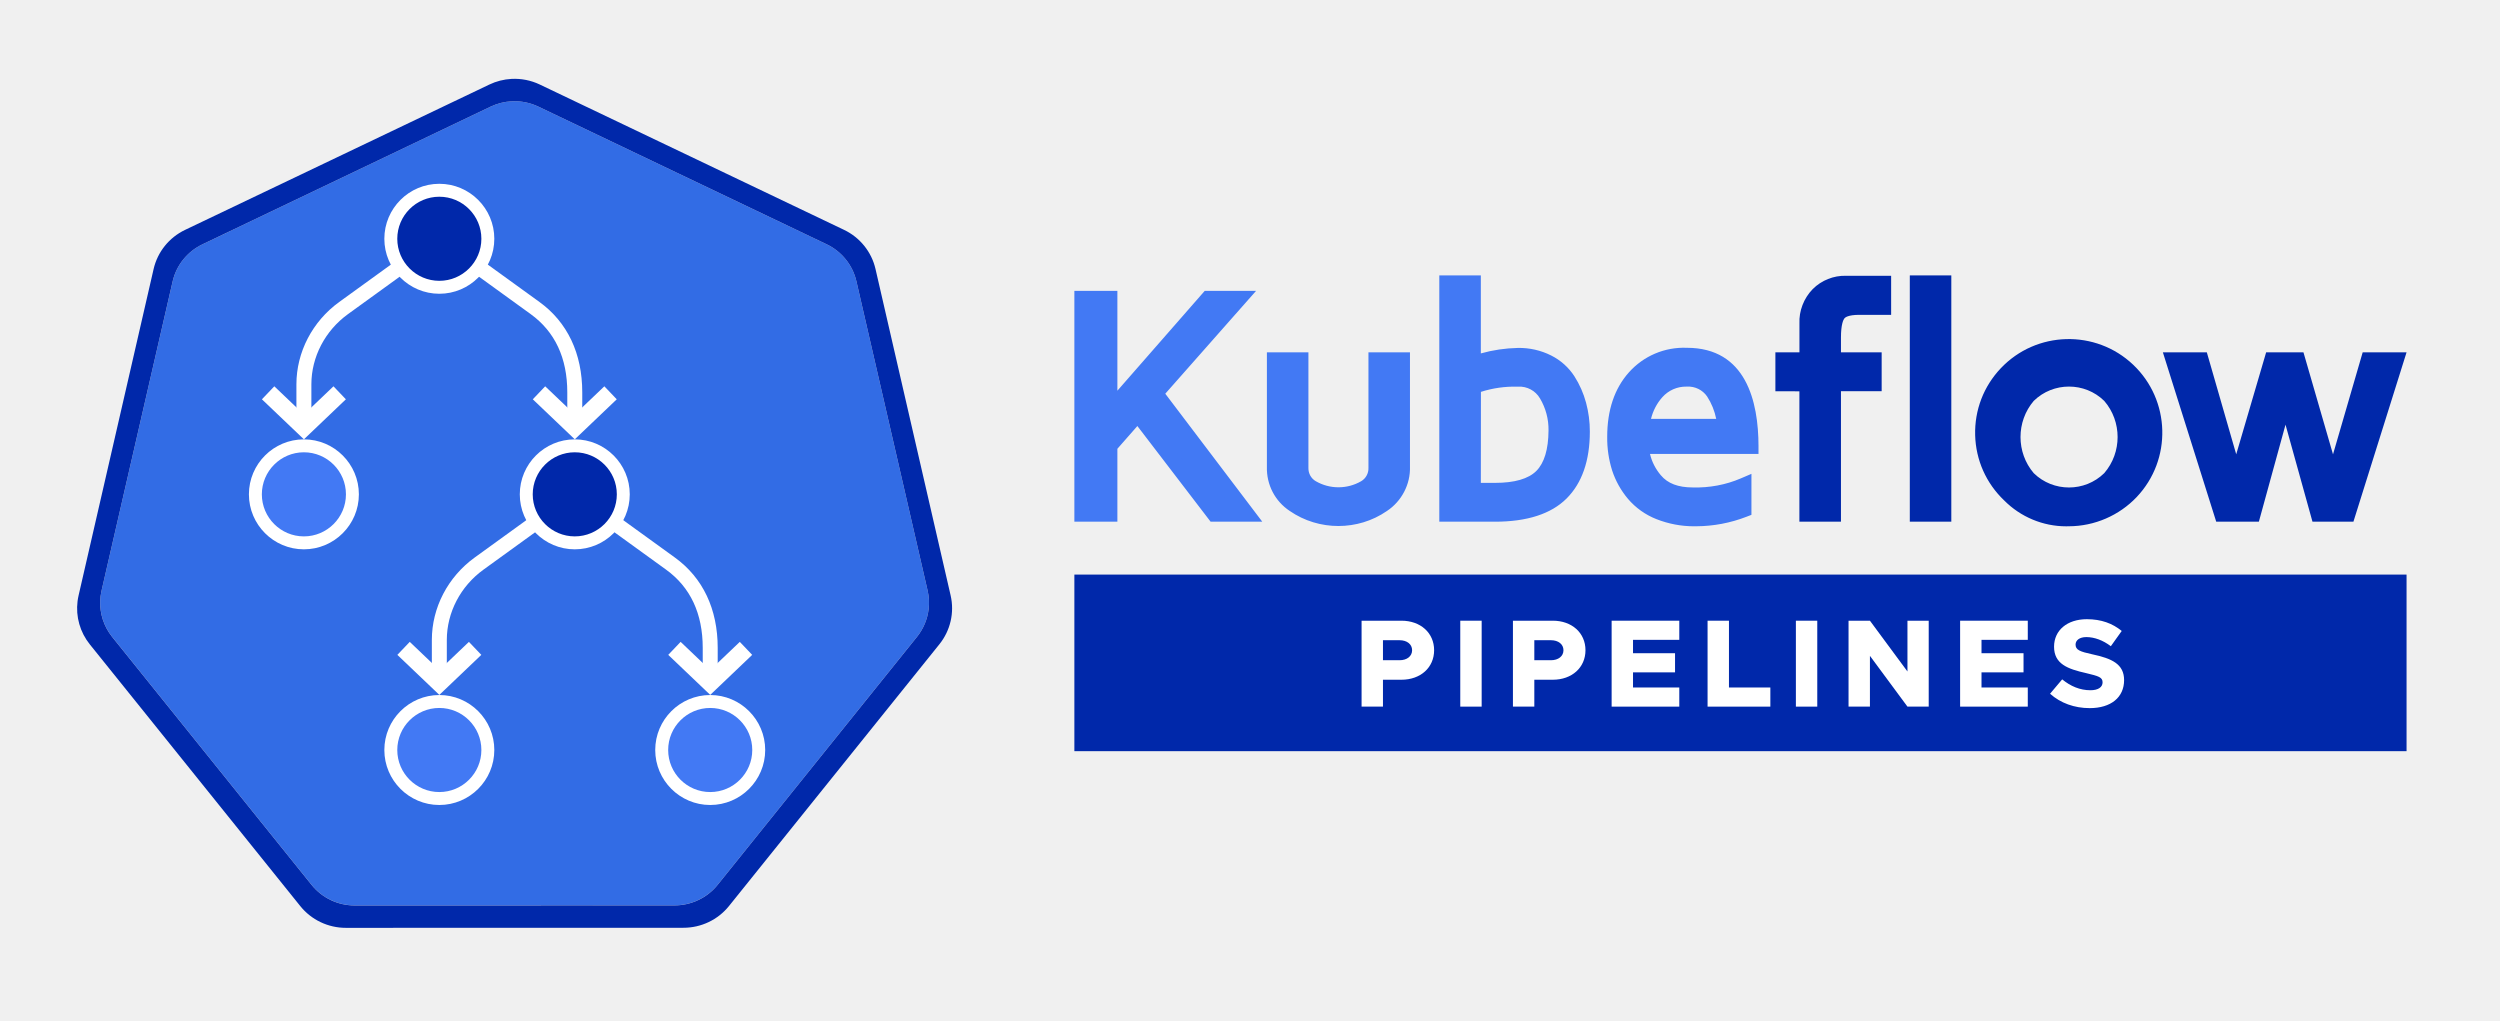
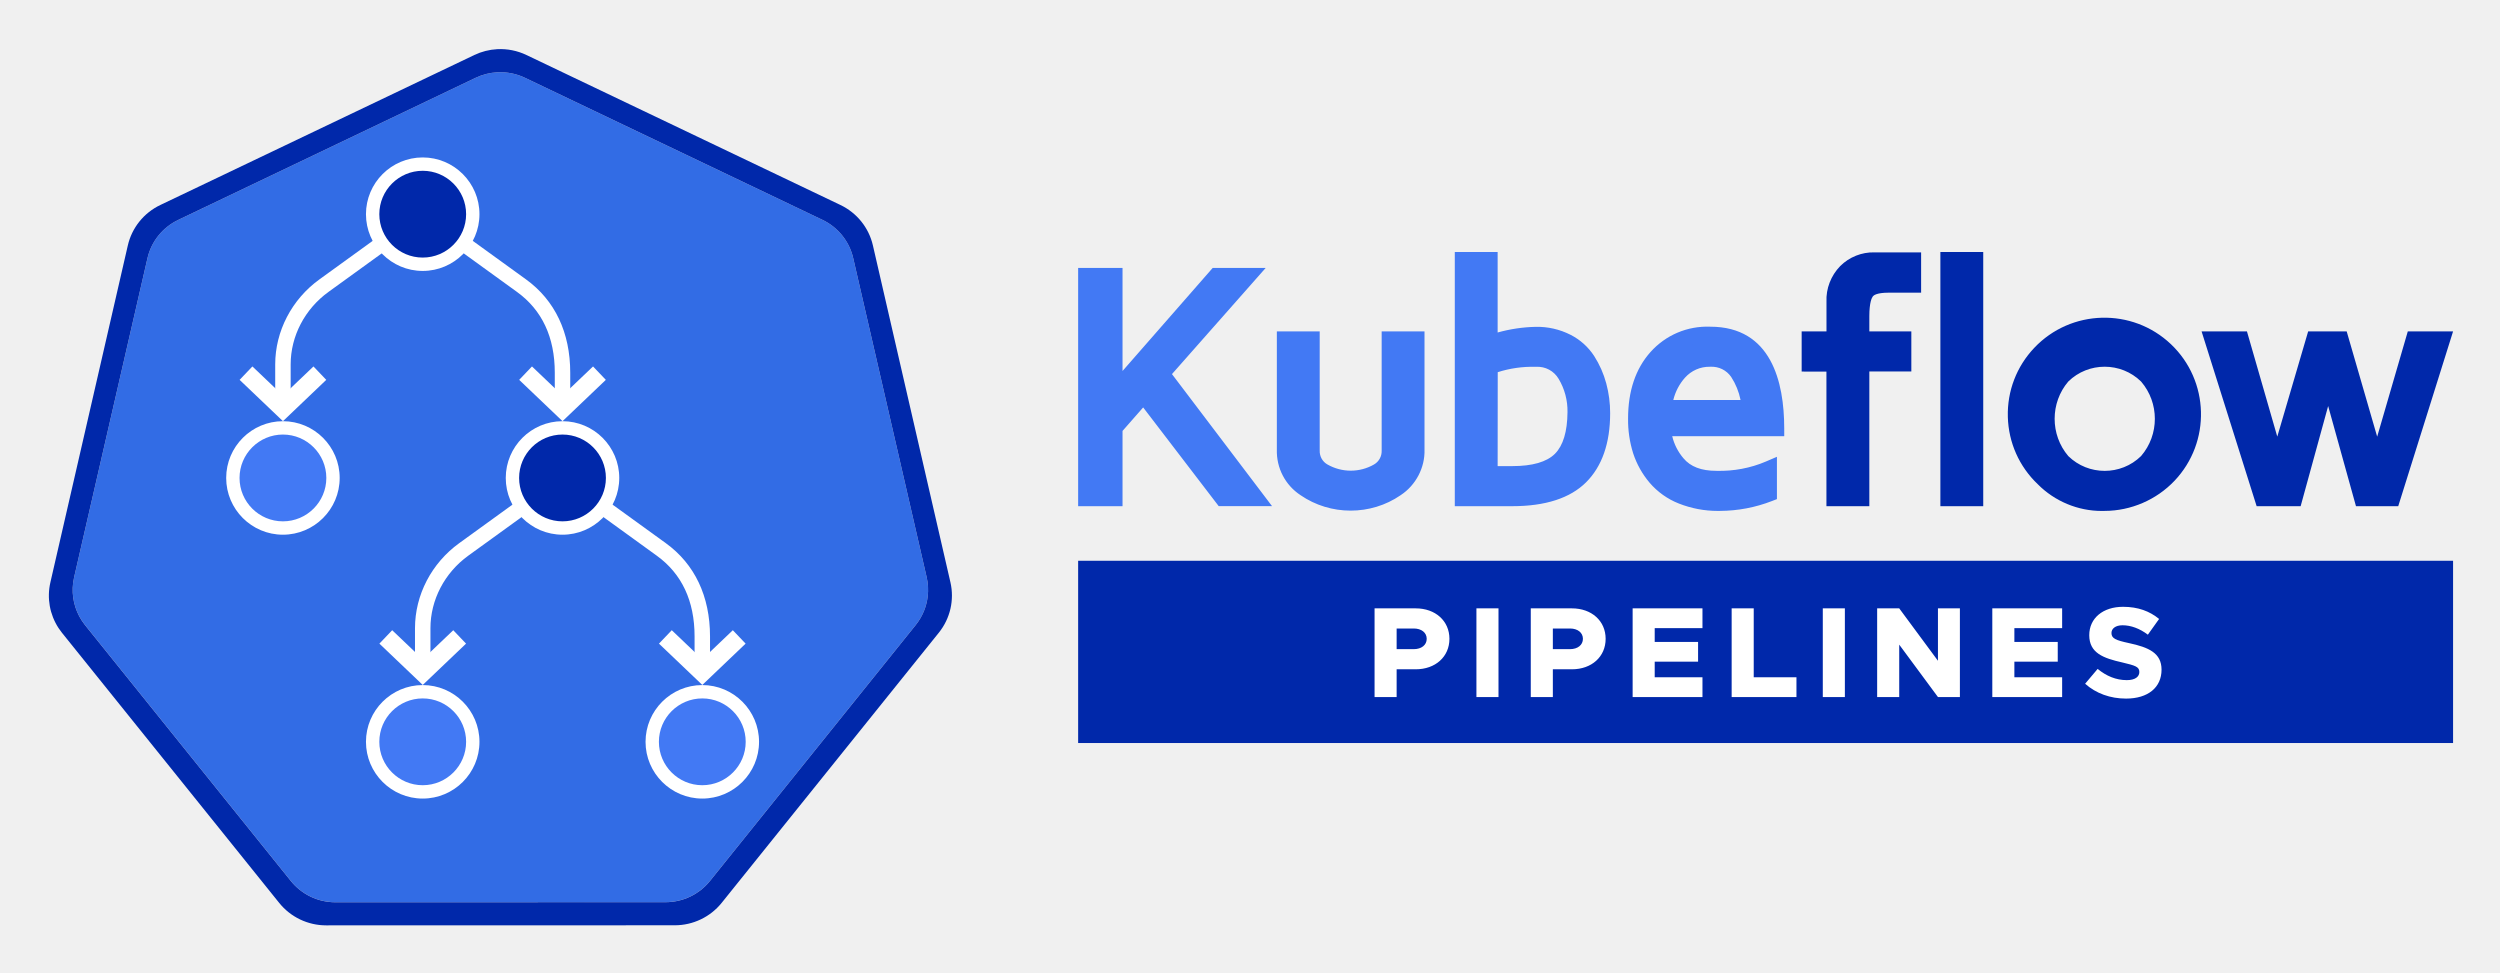
- <svg xmlns="http://www.w3.org/2000/svg" id="Layer_1" data-name="Layer 1" viewBox="0 0 835.087 340.972">
+ <svg xmlns="http://www.w3.org/2000/svg" role="img" viewBox="9.94 10.44 809.12 314.62">
  <defs>
-     <style>
-       .cls-1 {
-         fill: none;
-       }
- 
-       .cls-2 {
-         fill: #0028aa;
-       }
- 
-       .cls-3 {
-         fill: #4279f4;
-       }
- 
-       .cls-4 {
-         fill: #fff;
-       }
- 
-       .cls-5 {
-         fill: #326ce5;
-       }
-     </style>
+     <style>.cls-2{fill:#0028aa}.cls-3{fill:#4279f4}.cls-4{fill:#fff}</style>
  </defs>
+   <path d="M361.45 171.693V99.735h9.224v37.618l32.91-37.618h10.284l-27.945 31.657 30.532 40.286h-10.815l-25.582-33.424-9.385 10.686v22.754h-9.224zm64.31-15.732v-35.69h8.726v35.979c-.081 2.769 1.371 5.358 3.776 6.733 5.469 3.158 12.207 3.158 17.676 0 2.388-1.389 3.824-3.972 3.744-6.733v-35.979h8.726v35.658c.154 5.075-2.342 9.864-6.588 12.647-8.889 6.118-20.631 6.118-29.52 0-4.221-2.785-6.696-7.56-6.54-12.614zm57.593 15.732V94.56h8.726v27.013a47.067 47.067 0 0 1 14.977-2.78 21.051 21.051 0 0 1 9.963 2.266 17.211 17.211 0 0 1 6.717 6.01 29.038 29.038 0 0 1 3.583 8.131 34.164 34.164 0 0 1 1.173 8.967c0 9.031-2.346 15.882-7.038 20.553-4.692 4.671-12.095 6.996-22.208 6.974h-15.893zm8.726-7.826h7.312c7.253 0 12.459-1.58 15.619-4.74s4.767-8.254 4.821-15.282a22.835 22.835 0 0 0-3.214-12.084c-1.994-3.391-5.713-5.387-9.642-5.174a39.739 39.739 0 0 0-14.864 2.475l-.032 34.806zm47.357-17.982c0-8.26 2.191-14.848 6.572-19.765 4.393-4.928 10.759-7.633 17.355-7.376 14.302 0 21.458 10.102 21.469 30.307h-36.67a19.765 19.765 0 0 0 4.66 11.361c2.775 3.332 7.006 4.992 12.695 4.982a40.045 40.045 0 0 0 16.953-3.214v8.035a44.576 44.576 0 0 1-15.844 3.005 31.866 31.866 0 0 1-12.373-2.201 21.388 21.388 0 0 1-8.485-6.042 26.049 26.049 0 0 1-4.821-8.645 33.489 33.489 0 0 1-1.511-10.445zm9.031-3.407h27.736a23.96 23.96 0 0 0-3.808-11.441c-2.033-2.953-5.45-4.643-9.031-4.467-3.801-.051-7.439 1.543-9.979 4.371-2.86 3.2-4.578 7.257-4.885 11.538h-.032z" class="cls-3" />
+   <path d="M565.87 175.8c-4.291 0-8.525-.802-12.56-2.389-3.661-1.431-6.948-3.772-9.501-6.766-2.377-2.823-4.158-6.018-5.307-9.511-1.145-3.677-1.693-7.453-1.639-11.265.003-8.864 2.434-16.082 7.224-21.458 4.921-5.522 11.977-8.528 19.374-8.235 19.754-.002 23.932 17.877 23.94 32.876l.001 2.573H551.151c.625 2.615 1.854 5.04 3.627 7.123 2.291 2.75 5.78 4.077 10.683 4.077h.049c5.481.147 10.973-.878 15.946-3.007l3.583-1.535v13.694l-1.643.636c-5.364 2.078-11.002 3.147-16.758 3.179-.257.007-.513.009-.77.009zm-3.298-54.5c-5.653 0-10.922 2.355-14.645 6.531-3.929 4.409-5.921 10.483-5.921 18.055v.037c-.048 3.273.421 6.518 1.394 9.643.929 2.826 2.391 5.448 4.333 7.754 1.994 2.339 4.575 4.178 7.454 5.303 3.642 1.433 7.463 2.106 11.38 2.026 4.582-.026 9.048-.777 13.33-2.235v-2.527c-4.653 1.509-9.589 2.224-14.459 2.076-.02.001-.041.001-.061.001-6.352 0-11.268-1.988-14.532-5.906-3.078-3.617-4.899-8.056-5.249-12.819l-.203-2.759h36.822c-.868-25.166-14.332-25.166-18.853-25.166a20.473 20.473 0 0 0-.79-.015zm-115.497 54.405c-5.685.001-11.376-1.668-16.232-5.011-4.95-3.266-7.824-8.797-7.654-14.771v-38.223h13.868v38.55c-.054 1.9.897 3.596 2.481 4.501 4.669 2.696 10.457 2.696 15.116.006 1.567-.911 2.512-2.611 2.459-4.432l-.001-38.625h13.868v38.229c.178 5.848-2.791 11.548-7.751 14.796-4.819 3.317-10.484 4.979-16.154 4.979zm-18.744-52.863l-.001 33.198c-.129 4.194 1.884 8.078 5.386 10.39 7.999 5.505 18.689 5.503 26.646.027 3.522-2.308 5.602-6.301 5.476-10.45l-.001-33.165h-3.583v33.408c.106 3.633-1.818 7.093-5.023 8.956-6.253 3.61-14.012 3.61-20.255.005-3.226-1.844-5.169-5.309-5.061-9.035l-.001-33.333h-3.584zm71.051 51.423c-.048 0-.094 0-.142-.001H480.781V91.989h13.868V118.052c4.02-1.127 8.159-1.741 12.351-1.83 3.881-.077 7.731.797 11.179 2.543 3.129 1.569 5.798 3.958 7.712 6.903 1.759 2.752 3.071 5.73 3.911 8.867.844 3.139 1.269 6.383 1.26 9.638 0 9.692-2.623 17.22-7.795 22.369-5.149 5.125-13.185 7.724-23.886 7.724zm-13.458-5.142h13.454c9.297 0 16.111-2.095 20.262-6.227 4.168-4.148 6.281-10.45 6.281-18.73.007-2.806-.358-5.596-1.085-8.298-.704-2.629-1.803-5.123-3.267-7.415-1.405-2.164-3.381-3.931-5.703-5.096-2.707-1.37-5.712-2.049-8.755-1.994-4.842.102-9.605.986-14.159 2.628l-3.443 1.242V97.131h-3.584v71.992zm-112.679 5.141h-14.366V97.164h14.366v33.346l29.172-33.346h17.151l-30.324 34.352L421.63 174.247h-17.259l-24.449-31.942-6.677 7.603v24.357zm-9.224-5.141h4.081v-21.154l12.092-13.768 26.716 34.905h4.37l-28.678-37.839 25.566-28.962h-3.418l-36.648 41.891v-41.891h-4.081v66.817zm135.368-2.684h-9.885l.036-39.166 1.674-.622c5.051-1.876 10.345-2.758 15.727-2.637 4.871-.212 9.416 2.238 11.89 6.444 2.414 4.052 3.651 8.702 3.568 13.433-.058 7.669-1.933 13.415-5.573 17.054-3.644 3.645-9.511 5.495-17.437 5.495zm-4.738-5.143h4.738c6.512 0 11.156-1.341 13.801-3.987 2.652-2.651 4.021-7.188 4.068-13.483.066-3.799-.92-7.507-2.852-10.749-1.521-2.586-4.309-4.082-7.294-3.923l-.103.006-.103-.002c-4.167-.109-8.274.476-12.228 1.737l-.028 30.402zm84.299-16.245h-30.485v-2.574l-2.532-.182c.346-4.823 2.31-9.463 5.532-13.067 3.022-3.365 7.352-5.249 11.851-5.229 4.478-.193 8.653 1.891 11.194 5.581 2.496 3.844 3.954 8.226 4.256 12.728l.184 2.743zm-27.456-5.143h21.777c-.529-2.652-1.558-5.194-3.035-7.471-1.5-2.177-4.017-3.442-6.749-3.299l-.08.004-.08-.001c-3.086-.048-5.987 1.241-8.031 3.517-1.843 2.062-3.149 4.57-3.801 7.249z" class="cls-3" />
  <g>
+     <path d="M595.613 128.129v-7.858h8.035v-12.197c-.16-3.615 1.183-7.134 3.712-9.722 2.419-2.419 5.723-3.743 9.143-3.664h12.631v7.906h-8.035c-3.551 0-5.897.723-7.022 2.153s-1.703 4.098-1.703 8.035v7.488h13.595v7.826h-13.595v43.596h-8.742v-43.548l-8.019-.016zm44.898 43.564V94.56h8.726v77.133h-8.726zm30.773-6.347c-11.502-10.906-11.985-29.072-1.078-40.574 10.906-11.502 29.072-11.985 40.574-1.078 11.502 10.906 11.985 29.072 1.078 40.574-5.404 5.699-12.907 8.934-20.76 8.952-7.413.25-14.594-2.604-19.814-7.874zm6.171-33.183c-6.854 7.939-6.854 19.701 0 27.639 7.562 7.5 19.756 7.5 27.318 0 6.902-7.92 6.902-19.719 0-27.639-7.562-7.5-19.756-7.5-27.318 0v-0zm48.53-11.891h9.24l11.731 40.688 11.94-40.688h8.613l11.795 40.72 11.843-40.72h9.224l-16.134 51.422h-9.834l-10.975-39.499-10.847 39.499h-10.397l-16.198-51.422z" class="cls-2" />
+     <path d="M690.145 175.808c-7.679 0-15.184-3.111-20.66-8.625-6.043-5.744-9.492-13.496-9.714-21.833-.222-8.35 2.822-16.286 8.569-22.347 11.864-12.513 31.695-13.04 44.208-1.175 12.512 11.864 13.039 31.696 1.175 44.209-5.86 6.179-14.104 9.735-22.62 9.755-.319.01-.639.016-.958.016zm.893-57.405c-6.925 0-13.837 2.729-18.967 8.138-4.802 5.064-7.345 11.695-7.16 18.673.185 6.976 3.077 13.464 8.141 18.266l.058.057c4.7 4.744 11.242 7.344 17.9 7.114 7.196-.018 14.085-2.989 18.982-8.152 9.913-10.454 9.472-27.025-.982-36.939-5.045-4.783-11.514-7.156-17.972-7.156zm95.085 55.861H772.447l-9.007-32.413-8.901 32.413h-14.243l-17.817-56.564h14.68l9.817 34.054 9.993-34.054h12.47l9.868 34.068 9.909-34.068h14.655l-17.747 56.564zm-6.508-5.142h2.732l14.52-46.28h-3.792l-13.46 46.28zm-3.26 0h2.626l-13.405-46.28h-2.08l12.859 46.28zm-29.116 0h3.38l12.709-46.28h-2.508l-13.581 46.28zm-3.171 0h2.564l-13.343-46.28h-3.8l14.578 46.28zm-92.26 5.142h-13.868V91.989h13.868v82.275zm-8.725-5.142h3.583V97.131h-3.583v71.991zm-28.138 5.142h-13.884v-43.553l-8.019-.016v-12.995h8.035v-9.625c-.189-4.194 1.43-8.434 4.444-11.519 2.924-2.924 6.959-4.535 11.043-4.437l15.142-.001v13.048h-10.606c-3.786 0-4.785.897-5.002 1.172-.347.441-1.153 1.952-1.153 6.445v4.917h13.595v12.968h-13.595v43.596zm-8.742-5.142h3.6v-43.596h13.595v-2.684h-13.595v-10.059c0-4.548.737-7.696 2.254-9.624 1.659-2.109 4.617-3.135 9.043-3.135h5.464V97.26h-10.059c-2.795-.074-5.413.997-7.326 2.911-2.003 2.05-3.09 4.897-2.962 7.79l.003 14.882h-8.035v2.721l8.019.016v43.543zm84.911-1.149c-5.604 0-11.204-2.115-15.47-6.345l-.135-.146c-7.629-8.836-7.629-22.163 0-30.999l.135-.145c8.53-8.461 22.409-8.461 30.939 0l.128.136c7.705 8.842 7.705 22.176 0 31.018l-.128.137c-4.265 4.229-9.868 6.345-15.47 6.345zm-11.778-9.926c6.515 6.388 17.043 6.388 23.56-.005 5.944-6.892 5.944-17.228 0-24.119-6.515-6.391-17.043-6.392-23.56-.005-5.888 6.896-5.888 17.233 0 24.128z" class="cls-2" />
+   </g>
+   <g>
+     <path d="M358.879 191.931h444.993v58.987H358.879z" class="cls-2" />
+     <path d="M454.814 207.336h13.327c6.351 0 10.904 4.052 10.904 9.859 0 5.808-4.553 9.86-10.904 9.86h-6.183v8.983h-7.144v-28.701zm12.7 13.201c2.465 0 4.178-1.336 4.178-3.343 0-2.005-1.713-3.341-4.178-3.341h-5.556v6.684h5.556zm20.267-13.201h7.144v28.701h-7.144v-28.701zm17.591 0h13.327c6.351 0 10.904 4.052 10.904 9.859 0 5.808-4.553 9.86-10.904 9.86h-6.183v8.983h-7.144v-28.701zm12.7 13.201c2.465 0 4.178-1.336 4.178-3.343 0-2.005-1.713-3.341-4.178-3.341h-5.556v6.684h5.556zm27.41-6.81v4.47h14.037v6.393h-14.037v5.055h15.458v6.392h-22.602v-28.701h22.602v6.392h-15.458zm45.876 15.918v6.392h-20.972v-28.701h7.144v22.31h13.828zm8.527-22.31h7.144v28.701h-7.144v-28.701zm17.591 0h7.144l12.534 16.962v-16.962h7.102v28.701h-7.102l-12.534-16.962v16.962h-7.144v-28.701zm44.413 6.392v4.47h14.037v6.393h-14.037v5.055h15.458v6.392h-22.602v-28.701h22.602v6.392h-15.458zm22.897 18.006l4.053-4.804c2.799 2.298 5.933 3.634 9.442 3.634 2.674 0 4.052-1.086 4.052-2.632 0-1.713-1.336-2.089-5.514-3.091-6.141-1.379-10.695-3.05-10.695-8.816 0-5.514 4.428-9.191 10.946-9.191 4.847 0 8.606 1.421 11.656 3.927l-3.635 5.097c-2.632-2.005-5.514-3.05-8.188-3.05-2.299 0-3.593 1.087-3.593 2.507 0 1.755 1.378 2.339 5.64 3.259 6.434 1.378 10.569 3.217 10.569 8.606 0 5.765-4.386 9.358-11.489 9.358-5.097 0-9.734-1.671-13.244-4.805z" class="cls-4" />
+   </g>
+   <g>
+     <path fill="none" d="M239.711 295.561c-3.496 4.337-8.792 6.861-14.391 6.857l-106.841.025c-5.601.001-10.897-2.527-14.391-6.869l-66.623-82.836a18.256 18.256 0 0 1-1.046-1.453c-2.366-3.62-3.352-7.936-2.821-12.179-.536 4.248.449 8.571 2.819 12.196a18.257 18.257 0 0 0 1.046 1.453l66.623 82.836c3.493 4.342 8.79 6.87 14.391 6.869l106.841-.025c5.599.004 10.895-2.519 14.391-6.857l66.599-82.848c2.185-2.716 3.516-5.956 3.902-9.327-.389 3.365-1.718 6.599-3.899 9.309l-66.599 82.848z" />
+     <path fill="#326ce5" d="M309.864 197.282L286.081 93.974c-1.247-5.416-4.912-9.974-9.959-12.384l-96.266-45.967c-2.777-1.327-5.846-1.941-8.925-1.785l0.0 0c-2.448.123-4.846.73-7.054 1.785L67.623 81.615c-5.047 2.41-8.712 6.968-9.959 12.384L33.918 197.306a18.106 18.106 0 0 0-.32 1.8c-.531 4.243.455 8.559 2.821 12.179.325.501.674.986 1.046 1.453l66.623 82.836c3.493 4.342 8.79 6.87 14.391 6.869l106.841-.025c5.599.004 10.895-2.519 14.391-6.857l66.599-82.848c2.181-2.711 3.511-5.944 3.899-9.309.232-2.022.123-4.091-.344-6.122z" />
+     <path d="M317.546 198.906L292.445 89.838c-1.32-5.713-5.189-10.519-10.513-13.061l-101.621-48.539c-2.934-1.402-6.177-2.049-9.43-1.884-2.581.135-5.109.78-7.435 1.896L61.825 76.789c-5.327 2.544-9.197 7.356-10.513 13.073L26.248 198.919c-1.173 5.079-.223 10.412 2.634 14.785a19.285 19.285 0 0 0 1.108 1.526l70.329 87.452c3.688 4.583 9.279 7.252 15.191 7.251l112.787-.025c5.91.004 11.501-2.66 15.191-7.238l70.304-87.464c3.686-4.584 5.068-10.582 3.755-16.299zm-11.239 13.825l-66.599 82.848c-3.496 4.337-8.792 6.861-14.391 6.857l-106.841.025c-5.601.001-10.897-2.527-14.391-6.869l-66.623-82.836a18.257 18.257 0 0 1-1.046-1.453c-2.369-3.625-3.355-7.948-2.819-12.196a18.106 18.106 0 0 1 .32-1.8L57.664 93.999c1.247-5.416 4.912-9.974 9.959-12.384L163.877 35.623c2.208-1.055 4.606-1.662 7.054-1.785l-0-0c3.079-.156 6.148.458 8.925 1.785l96.266 45.967c5.047 2.41 8.712 6.968 9.959 12.384l23.783 103.308c.468 2.031.576 4.101.344 6.122-.386 3.371-1.717 6.611-3.902 9.327z" class="cls-2" />
    <g>
+       <path d="M239.737 225.268h-5v-8.846c0-11.466-4.115-20.257-12.23-26.13l-31.976-23.139 2.932-4.051 31.976 23.139c9.354 6.77 14.299 17.206 14.299 30.181v8.846z" class="cls-4" />
+       <path d="M237.241 232.122l-14.028-13.373 4.141-4.343 9.885 9.425 9.878-9.423 4.141 4.342-14.017 13.372zm-87.988-4.145h-5v-14.231c0-10.743 5.346-21.025 14.299-27.505l31.976-23.139 2.932 4.051-31.976 23.139c-7.658 5.542-12.23 14.31-12.23 23.454v14.231z" class="cls-4" />
+       <path d="M146.758 232.122l-14.027-13.373 4.14-4.343 9.885 9.425 9.879-9.423 4.141 4.342-14.018 13.372z" class="cls-4" />
+       <circle cx="237.236" cy="250.528" r="16.206" class="cls-3" pointer-events="all" />
+       <path d="M237.236 268.896c10.128 0 18.367-8.24 18.367-18.367s-8.24-18.367-18.367-18.367-18.367 8.24-18.367 18.367 8.24 18.367 18.367 18.367zm0-32.413c7.745 0 14.045 6.301 14.045 14.045s-6.301 14.045-14.045 14.045-14.045-6.301-14.045-14.045 6.301-14.045 14.045-14.045z" class="cls-4" />
+       <circle cx="146.751" cy="250.528" r="16.206" class="cls-3" pointer-events="all" />
+       <path d="M146.751 268.896c-10.128 0-18.367-8.24-18.367-18.367s8.24-18.367 18.367-18.367 18.367 8.24 18.367 18.367-8.24 18.367-18.367 18.367zm0-32.413c-7.745 0-14.045 6.301-14.045 14.045s6.301 14.045 14.045 14.045 14.045-6.301 14.045-14.045-6.301-14.045-14.045-14.045z" class="cls-4" />
+       <circle cx="191.994" cy="165.128" r="16.206" class="cls-2" pointer-events="all" />
+       <path d="M191.994 183.495c-10.128 0-18.367-8.24-18.367-18.367s8.24-18.367 18.367-18.367 18.367 8.24 18.367 18.367-8.24 18.367-18.367 18.367zm0-32.413c-7.745 0-14.045 6.301-14.045 14.045s6.301 14.045 14.045 14.045 14.045-6.301 14.045-14.045-6.301-14.045-14.045-14.045z" class="cls-4" />
+       <path d="M194.494 139.9h-5v-8.846c0-11.466-4.115-20.257-12.23-26.13L145.288 81.785l2.932-4.051 31.976 23.14c9.354 6.77 14.299 17.206 14.299 30.181v8.846z" class="cls-4" />
+       <path d="M191.998 146.754l-14.027-13.373 4.141-4.343 9.884 9.425 9.879-9.423 4.141 4.342-14.018 13.372zm-87.987-4.145h-5v-14.231c0-10.743 5.346-21.025 14.299-27.504l31.976-23.14 2.932 4.051-31.976 23.14c-7.658 5.542-12.23 14.31-12.23 23.454v14.231z" class="cls-4" />
      <g>
-         <path class="cls-3" d="M361.45,171.693v-71.959h9.224v37.618l32.91-37.618h10.284l-27.945,31.657,30.532,40.286h-10.815l-25.582-33.424-9.385,10.686v22.754h-9.224ZM425.76,155.961v-35.69h8.726v35.979c-.081,2.769,1.371,5.358,3.776,6.733,5.469,3.158,12.207,3.158,17.676,0,2.388-1.389,3.824-3.972,3.744-6.733v-35.979h8.726v35.658c.154,5.075-2.342,9.864-6.588,12.647-8.889,6.118-20.631,6.118-29.52,0-4.221-2.785-6.696-7.56-6.54-12.614ZM483.353,171.693v-77.133h8.726v27.013c4.808-1.734,9.867-2.673,14.977-2.78,3.457-.074,6.878.704,9.963,2.266,2.733,1.371,5.052,3.446,6.717,6.01,1.605,2.51,2.813,5.253,3.583,8.131.787,2.924,1.181,5.939,1.173,8.967 0,9.031-2.346,15.882-7.038,20.553-4.692,4.671-12.095,6.996-22.208,6.974h-15.893ZM492.078,163.868h7.312c7.253,0,12.459-1.58,15.619-4.74s4.767-8.254,4.821-15.282c.074-4.249-1.039-8.434-3.214-12.084-1.994-3.391-5.713-5.387-9.642-5.174-5.067-.131-10.113.709-14.864,2.475l-.032,34.806ZM539.435,145.886c0-8.26,2.191-14.848,6.572-19.765,4.393-4.928,10.759-7.633,17.355-7.376,14.302,0,21.458,10.102,21.469,30.307h-36.67c.308,4.186,1.94,8.165,4.66,11.361,2.775,3.332,7.006,4.992,12.695,4.982,5.817.173,11.603-.923,16.953-3.214v8.035c-5.055,1.957-10.424,2.975-15.844,3.005-4.23.095-8.436-.654-12.373-2.202-3.283-1.284-6.198-3.36-8.485-6.042-2.145-2.547-3.781-5.482-4.821-8.645-1.052-3.38-1.562-6.905-1.511-10.445ZM548.466,142.479h27.736c-.273-4.076-1.584-8.015-3.808-11.441-2.033-2.953-5.45-4.643-9.031-4.467-3.801-.051-7.439,1.543-9.979,4.371-2.86,3.2-4.578,7.257-4.885,11.538h-.032Z" />
-         <path class="cls-3" d="M565.87,175.8c-4.291,0-8.525-.802-12.56-2.389-3.661-1.431-6.948-3.772-9.501-6.766-2.377-2.823-4.158-6.018-5.307-9.511-1.145-3.677-1.693-7.453-1.639-11.265.003-8.864,2.434-16.082,7.224-21.458,4.921-5.522,11.977-8.528,19.374-8.235,19.754-.002,23.932,17.877,23.94,32.876l.001,2.573h-36.252c.624,2.615,1.854,5.04,3.627,7.123,2.291,2.75,5.78,4.077,10.683,4.077h.049c5.481.147,10.973-.878,15.946-3.007l3.583-1.535v13.694l-1.643.636c-5.364,2.078-11.002,3.147-16.758,3.179-.257.007-.513.009-.77.009ZM562.572,121.3c-5.653,0-10.923,2.355-14.645,6.531-3.929,4.409-5.921,10.483-5.921,18.055v.037c-.048,3.273.421,6.518,1.394,9.643.929,2.826,2.391,5.448,4.333,7.754,1.994,2.339,4.576,4.178,7.454,5.303,3.642,1.433,7.463,2.106,11.38,2.027,4.582-.026,9.048-.778,13.33-2.235v-2.527c-4.653,1.509-9.589,2.224-14.459,2.076-.02.001-.041.001-.061.001-6.352,0-11.268-1.988-14.532-5.906-3.078-3.617-4.899-8.056-5.249-12.819l-.203-2.759h36.822c-.868-25.166-14.332-25.166-18.853-25.166-.264-.01-.528-.015-.79-.015ZM447.075,175.705c-5.685.001-11.376-1.668-16.232-5.011-4.95-3.266-7.824-8.797-7.654-14.772v-38.223h13.868v38.55c-.054,1.9.897,3.596,2.481,4.501,4.669,2.696,10.457,2.696,15.115.006,1.567-.911,2.512-2.611,2.459-4.432l-.001-38.625h13.868v38.229c.178,5.848-2.791,11.548-7.751,14.796-4.819,3.317-10.484,4.979-16.154,4.979ZM428.331,122.842l-.001,33.198c-.129,4.194,1.884,8.078,5.386,10.39,7.999,5.505,18.689,5.503,26.646.027,3.522-2.308,5.602-6.301,5.476-10.45l-.001-33.165h-3.583v33.408c.106,3.633-1.818,7.093-5.023,8.956-6.253,3.61-14.012,3.61-20.255.005-3.226-1.844-5.169-5.309-5.061-9.035l-.001-33.333h-3.584ZM499.381,174.265c-.048,0-.094,0-.142-.001h-18.458v-82.275h13.868v26.063c4.02-1.127,8.159-1.741,12.351-1.83,3.881-.077,7.731.797,11.179,2.543,3.129,1.569,5.798,3.958,7.712,6.903,1.759,2.752,3.071,5.73,3.911,8.867.844,3.139,1.269,6.383,1.26,9.638,0,9.692-2.623,17.22-7.795,22.369-5.149,5.125-13.185,7.724-23.886,7.724ZM485.923,169.123h13.454c9.297,0,16.111-2.095,20.262-6.227,4.168-4.148,6.281-10.45,6.281-18.73.007-2.806-.358-5.596-1.085-8.298-.704-2.629-1.803-5.123-3.267-7.415-1.405-2.164-3.381-3.931-5.703-5.096-2.707-1.37-5.712-2.049-8.755-1.994-4.842.102-9.606.986-14.159,2.628l-3.443,1.242v-28.102h-3.584v71.992ZM373.245,174.264h-14.366v-77.101h14.366v33.346l29.172-33.346h17.151l-30.324,34.352,32.386,42.732h-17.259l-24.449-31.942-6.677,7.603v24.357ZM364.021,169.123h4.081v-21.154l12.092-13.768,26.716,34.905h4.37l-28.678-37.839,25.566-28.962h-3.418l-36.648,41.891v-41.891h-4.081v66.817ZM499.39,166.439h-9.885l.036-39.166,1.674-.622c5.051-1.876,10.345-2.758,15.727-2.637,4.871-.212,9.416,2.238,11.89,6.444,2.414,4.052,3.651,8.702,3.568,13.433-.058,7.669-1.933,13.415-5.573,17.054-3.644,3.645-9.511,5.495-17.437,5.495ZM494.652,161.296h4.738c6.512,0,11.156-1.341,13.801-3.987,2.652-2.651,4.021-7.188,4.068-13.483.066-3.799-.92-7.507-2.852-10.749-1.521-2.586-4.309-4.082-7.294-3.923l-.103.006-.103-.002c-4.167-.109-8.274.476-12.228,1.737l-.028,30.402ZM578.951,145.051h-30.485v-2.574l-2.532-.182c.346-4.823,2.31-9.463,5.532-13.067,3.022-3.365,7.352-5.249,11.851-5.229,4.478-.193,8.653,1.891,11.194,5.581,2.496,3.844,3.954,8.226,4.256,12.728l.184,2.743ZM551.495,139.908h21.777c-.529-2.652-1.558-5.194-3.035-7.471-1.5-2.177-4.017-3.442-6.749-3.299l-.08.004-.08-.001c-3.086-.048-5.987,1.241-8.031,3.517-1.843,2.062-3.149,4.57-3.801,7.249Z" />
+         <circle cx="101.511" cy="165.127" r="16.206" class="cls-3" pointer-events="all" />
+         <path d="M101.511 183.495c-10.128 0-18.367-8.24-18.367-18.367s8.24-18.367 18.367-18.367 18.367 8.24 18.367 18.367-8.24 18.367-18.367 18.367zm0-32.413c-7.745 0-14.045 6.301-14.045 14.045s6.301 14.045 14.045 14.045 14.045-6.301 14.045-14.045-6.301-14.045-14.045-14.045z" class="cls-4" />
      </g>
      <g>
-         <path class="cls-2" d="M595.613,128.129v-7.858h8.035v-12.197c-.16-3.615,1.183-7.134,3.712-9.722,2.419-2.419,5.723-3.743,9.143-3.664h12.631v7.906h-8.035c-3.551,0-5.897.723-7.022,2.153s-1.703,4.098-1.703,8.035v7.488h13.595v7.826h-13.595v43.596h-8.742v-43.548l-8.019-.016ZM640.511,171.693v-77.133h8.726v77.133h-8.726ZM671.284,165.346c-11.502-10.906-11.985-29.072-1.078-40.574,10.906-11.502,29.072-11.985,40.574-1.078,11.502,10.906,11.985,29.072,1.078,40.574-5.404,5.699-12.907,8.934-20.76,8.952-7.413.25-14.594-2.604-19.814-7.874ZM677.455,132.163c-6.854,7.939-6.854,19.701,0,27.639,7.562,7.5,19.756,7.5,27.318,0,6.902-7.92,6.902-19.719,0-27.639-7.562-7.5-19.756-7.5-27.318,0v-0ZM725.984,120.271h9.24l11.731,40.688,11.94-40.688h8.613l11.795,40.72,11.843-40.72h9.224l-16.134,51.422h-9.834l-10.975-39.499-10.847,39.499h-10.397l-16.198-51.422Z" />
-         <path class="cls-2" d="M690.145,175.808c-7.679,0-15.184-3.111-20.66-8.625-6.043-5.744-9.492-13.496-9.714-21.833-.222-8.35,2.822-16.286,8.569-22.347,11.864-12.513,31.695-13.04,44.208-1.175,12.512,11.864,13.039,31.696,1.175,44.209-5.86,6.179-14.105,9.735-22.62,9.755-.319.01-.639.016-.958.016ZM691.039,118.403c-6.925,0-13.837,2.729-18.967,8.138-4.802,5.064-7.345,11.695-7.16,18.673.185,6.976,3.077,13.464,8.141,18.266l.058.057c4.7,4.744,11.242,7.344,17.9,7.114,7.196-.018,14.085-2.989,18.981-8.152,9.913-10.454,9.472-27.025-.982-36.939-5.045-4.783-11.514-7.156-17.972-7.156ZM786.124,174.264h-13.677l-9.007-32.413-8.901,32.413h-14.243l-17.818-56.564h14.68l9.817,34.054,9.993-34.054h12.47l9.868,34.068,9.909-34.068h14.655l-17.747,56.564ZM779.616,169.122h2.732l14.52-46.28h-3.792l-13.46,46.28ZM776.355,169.122h2.626l-13.405-46.28h-2.08l12.859,46.28ZM747.239,169.122h3.38l12.709-46.28h-2.508l-13.581,46.28ZM744.068,169.122h2.564l-13.343-46.28h-3.8l14.578,46.28ZM651.808,174.264h-13.868v-82.275h13.868v82.275ZM643.082,169.122h3.583v-71.991h-3.583v71.991ZM614.945,174.264h-13.884v-43.553l-8.019-.016v-12.995h8.035v-9.625c-.189-4.194,1.43-8.434,4.444-11.519,2.924-2.924,6.959-4.535,11.043-4.437l15.142-.001v13.048h-10.606c-3.786,0-4.785.897-5.002,1.172-.347.441-1.153,1.952-1.153,6.445v4.917h13.595v12.968h-13.595v43.596ZM606.203,169.122h3.6v-43.596h13.595v-2.684h-13.595v-10.059c0-4.548.737-7.696,2.254-9.624,1.659-2.109,4.617-3.135,9.043-3.135h5.464v-2.764h-10.059c-2.795-.074-5.413.997-7.326,2.911-2.003,2.05-3.09,4.897-2.962,7.79l.003,14.882h-8.035v2.721l8.019.016v43.543ZM691.114,167.973c-5.603,0-11.204-2.115-15.47-6.345l-.135-.146c-7.629-8.836-7.629-22.163,0-30.999l.135-.145c8.53-8.461,22.409-8.461,30.939,0l.128.136c7.705,8.842,7.705,22.176,0,31.018l-.128.137c-4.265,4.229-9.868,6.345-15.47,6.345ZM679.336,158.047c6.515,6.388,17.043,6.388,23.56-.005,5.944-6.892,5.944-17.228,0-24.119-6.515-6.391-17.043-6.392-23.56-.005-5.888,6.896-5.888,17.233,0,24.128Z" />
+         <circle cx="146.751" cy="79.759" r="16.206" class="cls-2" pointer-events="all" />
+         <path d="M146.751 98.127c-10.128 0-18.367-8.24-18.367-18.367s8.24-18.367 18.367-18.367 18.367 8.24 18.367 18.367-8.24 18.367-18.367 18.367zm0-32.413c-7.745 0-14.045 6.301-14.045 14.045s6.301 14.045 14.045 14.045 14.045-6.301 14.045-14.045-6.301-14.045-14.045-14.045z" class="cls-4" />
      </g>
-     </g>
-     <g>
-       <rect class="cls-2" x="358.879" y="191.931" width="444.993" height="58.987" />
-       <g>
-         <path class="cls-4" d="M454.814,207.336h13.327c6.351,0,10.904,4.052,10.904,9.859,0,5.808-4.553,9.86-10.904,9.86h-6.183v8.983h-7.144v-28.701ZM467.514,220.538c2.465,0,4.178-1.336,4.178-3.343,0-2.005-1.713-3.341-4.178-3.341h-5.556v6.684h5.556Z" />
-         <path class="cls-4" d="M487.782,207.336h7.144v28.701h-7.144v-28.701Z" />
-         <path class="cls-4" d="M505.373,207.336h13.327c6.351,0,10.904,4.052,10.904,9.859,0,5.808-4.553,9.86-10.904,9.86h-6.183v8.983h-7.144v-28.701ZM518.073,220.538c2.465,0,4.178-1.336,4.178-3.343,0-2.005-1.713-3.341-4.178-3.341h-5.556v6.684h5.556Z" />
-         <path class="cls-4" d="M545.484,213.728v4.47h14.037v6.393h-14.037v5.055h15.458v6.392h-22.602v-28.701h22.602v6.392h-15.458Z" />
-         <path class="cls-4" d="M591.36,229.646v6.392h-20.972v-28.701h7.144v22.31h13.828Z" />
-         <path class="cls-4" d="M599.887,207.336h7.144v28.701h-7.144v-28.701Z" />
-         <path class="cls-4" d="M617.478,207.336h7.144l12.534,16.962v-16.962h7.102v28.701h-7.102l-12.534-16.962v16.962h-7.144v-28.701Z" />
-         <path class="cls-4" d="M661.891,213.728v4.47h14.037v6.393h-14.037v5.055h15.458v6.392h-22.602v-28.701h22.602v6.392h-15.458Z" />
-         <path class="cls-4" d="M684.788,231.734l4.053-4.804c2.799,2.298,5.933,3.634,9.442,3.634,2.674,0,4.052-1.086,4.052-2.632,0-1.713-1.336-2.089-5.514-3.091-6.141-1.379-10.695-3.05-10.695-8.816,0-5.514,4.428-9.191,10.946-9.191,4.847,0,8.606,1.421,11.656,3.927l-3.635,5.097c-2.632-2.005-5.514-3.05-8.188-3.05-2.299,0-3.593,1.087-3.593,2.507,0,1.755,1.378,2.339,5.64,3.259,6.434,1.378,10.57,3.217,10.57,8.606,0,5.765-4.386,9.358-11.489,9.358-5.097,0-9.734-1.671-13.244-4.805Z" />
-       </g>
-     </g>
-   </g>
-   <g>
-     <g>
-       <path class="cls-1" d="M239.711,295.561c-3.496,4.337-8.792,6.861-14.391,6.857l-106.841.025c-5.601.001-10.897-2.527-14.391-6.869l-66.623-82.836c-.372-.467-.722-.952-1.046-1.453-2.366-3.62-3.352-7.936-2.821-12.179-.536,4.248.449,8.571,2.819,12.196.325.501.674.986,1.046,1.453l66.623,82.836c3.493,4.342,8.79,6.87,14.391,6.869l106.841-.025c5.599.004,10.895-2.519,14.391-6.857l66.599-82.848c2.185-2.715,3.516-5.956,3.902-9.327-.389,3.365-1.718,6.599-3.899,9.309l-66.599,82.848Z" />
-       <path class="cls-5" d="M309.864,197.282l-23.783-103.308c-1.247-5.416-4.912-9.974-9.959-12.384l-96.266-45.967c-2.777-1.327-5.846-1.941-8.925-1.785l0.0 0c-2.448.123-4.846.73-7.054,1.785l-96.254,45.991c-5.047,2.41-8.712,6.968-9.959,12.384l-23.746,103.308c-.138.597-.244,1.198-.32,1.8-.531,4.243.455,8.559,2.821,12.179.325.501.674.986,1.046,1.453l66.623,82.836c3.493,4.342,8.79,6.87,14.391,6.869l106.841-.025c5.599.004,10.895-2.519,14.391-6.857l66.599-82.848c2.181-2.711,3.511-5.944,3.899-9.309.232-2.022.123-4.091-.344-6.122Z" />
-       <path class="cls-2" d="M317.546,198.906l-25.101-109.069c-1.32-5.713-5.189-10.519-10.513-13.061l-101.621-48.539c-2.934-1.402-6.177-2.049-9.43-1.884-2.581.135-5.109.78-7.435,1.896l-101.621,48.539c-5.327,2.544-9.197,7.356-10.513,13.073l-25.064,109.057c-1.173,5.079-.223,10.412,2.634,14.785.344.526.714,1.036,1.108,1.526l70.328,87.452c3.688,4.583,9.279,7.252,15.191,7.251l112.787-.025c5.91.004,11.501-2.66,15.191-7.238l70.304-87.464c3.686-4.584,5.068-10.582,3.755-16.299ZM306.307,212.731l-66.599,82.848c-3.496,4.337-8.792,6.861-14.391,6.857l-106.841.025c-5.601.001-10.897-2.527-14.391-6.869l-66.623-82.836c-.372-.467-.722-.952-1.046-1.453-2.369-3.625-3.355-7.948-2.819-12.196.076-.602.182-1.203.32-1.8l23.746-103.308c1.247-5.416,4.912-9.974,9.959-12.384l96.254-45.991c2.208-1.055,4.606-1.662,7.054-1.785l-0-0c3.079-.156,6.148.458,8.925,1.785l96.266,45.967c5.047,2.41,8.712,6.968,9.959,12.384l23.783,103.308c.468,2.031.576,4.101.344,6.122-.386,3.371-1.717,6.611-3.902,9.327Z" />
-     </g>
-     <g>
-       <path class="cls-4" d="M239.737,225.268h-5v-8.846c0-11.466-4.115-20.257-12.23-26.13l-31.976-23.139,2.932-4.051,31.976,23.139c9.354,6.77,14.299,17.206,14.299,30.181v8.846Z" />
-       <polygon class="cls-4" points="237.241 232.122 223.213 218.749 227.354 214.406 237.239 223.831 247.117 214.408 251.258 218.75 237.241 232.122" />
-       <path class="cls-4" d="M149.253,227.977h-5v-14.231c0-10.743,5.346-21.025,14.299-27.505l31.976-23.139,2.932,4.051-31.976,23.139c-7.658,5.542-12.23,14.31-12.23,23.454v14.231Z" />
-       <polygon class="cls-4" points="146.758 232.122 132.731 218.749 136.871 214.406 146.756 223.831 156.635 214.408 160.776 218.75 146.758 232.122" />
-       <g>
-         <circle class="cls-3" cx="237.236" cy="250.528" r="16.206" pointer-events="all" />
-         <path class="cls-4" d="M237.236,268.896c10.128,0,18.367-8.24,18.367-18.367s-8.24-18.367-18.367-18.367-18.367,8.24-18.367,18.367,8.24,18.367,18.367,18.367ZM237.236,236.483c7.745,0,14.045,6.301,14.045,14.045s-6.301,14.045-14.045,14.045-14.045-6.301-14.045-14.045,6.301-14.045,14.045-14.045Z" />
-       </g>
-       <g>
-         <circle class="cls-3" cx="146.751" cy="250.528" r="16.206" pointer-events="all" />
-         <path class="cls-4" d="M146.751,268.896c-10.128,0-18.367-8.24-18.367-18.367s8.24-18.367,18.367-18.367,18.367,8.24,18.367,18.367-8.24,18.367-18.367,18.367ZM146.751,236.483c-7.745,0-14.045,6.301-14.045,14.045s6.301,14.045,14.045,14.045,14.045-6.301,14.045-14.045-6.301-14.045-14.045-14.045Z" />
-       </g>
-       <g>
-         <circle class="cls-2" cx="191.994" cy="165.128" r="16.206" pointer-events="all" />
-         <path class="cls-4" d="M191.994,183.495c-10.128,0-18.367-8.24-18.367-18.367s8.24-18.367,18.367-18.367,18.367,8.24,18.367,18.367-8.24,18.367-18.367,18.367ZM191.994,151.082c-7.745,0-14.045,6.301-14.045,14.045s6.301,14.045,14.045,14.045,14.045-6.301,14.045-14.045-6.301-14.045-14.045-14.045Z" />
-       </g>
-       <path class="cls-4" d="M194.494,139.9h-5v-8.846c0-11.466-4.115-20.257-12.23-26.13l-31.976-23.14,2.932-4.051,31.976,23.14c9.354,6.77,14.299,17.206,14.299,30.181v8.846Z" />
-       <polygon class="cls-4" points="191.998 146.754 177.971 133.381 182.112 129.038 191.996 138.463 201.875 129.04 206.016 133.382 191.998 146.754" />
-       <path class="cls-4" d="M104.011,142.609h-5v-14.231c0-10.743,5.346-21.025,14.299-27.504l31.976-23.14,2.932,4.051-31.976,23.14c-7.658,5.542-12.23,14.31-12.23,23.454v14.231Z" />
-       <g>
-         <circle class="cls-3" cx="101.511" cy="165.127" r="16.206" pointer-events="all" />
-         <path class="cls-4" d="M101.511,183.495c-10.128,0-18.367-8.24-18.367-18.367s8.24-18.367,18.367-18.367,18.367,8.24,18.367,18.367-8.24,18.367-18.367,18.367ZM101.511,151.082c-7.745,0-14.045,6.301-14.045,14.045s6.301,14.045,14.045,14.045,14.045-6.301,14.045-14.045-6.301-14.045-14.045-14.045Z" />
-       </g>
-       <g>
-         <circle class="cls-2" cx="146.751" cy="79.759" r="16.206" pointer-events="all" />
-         <path class="cls-4" d="M146.751,98.127c-10.128,0-18.367-8.24-18.367-18.367s8.24-18.367,18.367-18.367,18.367,8.24,18.367,18.367-8.24,18.367-18.367,18.367ZM146.751,65.714c-7.745,0-14.045,6.301-14.045,14.045s6.301,14.045,14.045,14.045,14.045-6.301,14.045-14.045-6.301-14.045-14.045-14.045Z" />
-       </g>
-       <polygon class="cls-4" points="101.516 146.754 87.489 133.381 91.629 129.038 101.514 138.463 111.393 129.04 115.534 133.382 101.516 146.754" />
+       <path d="M101.516 146.754l-14.027-13.373 4.14-4.343 9.885 9.425 9.879-9.423 4.141 4.342-14.018 13.372z" class="cls-4" />
    </g>
  </g>
</svg>
